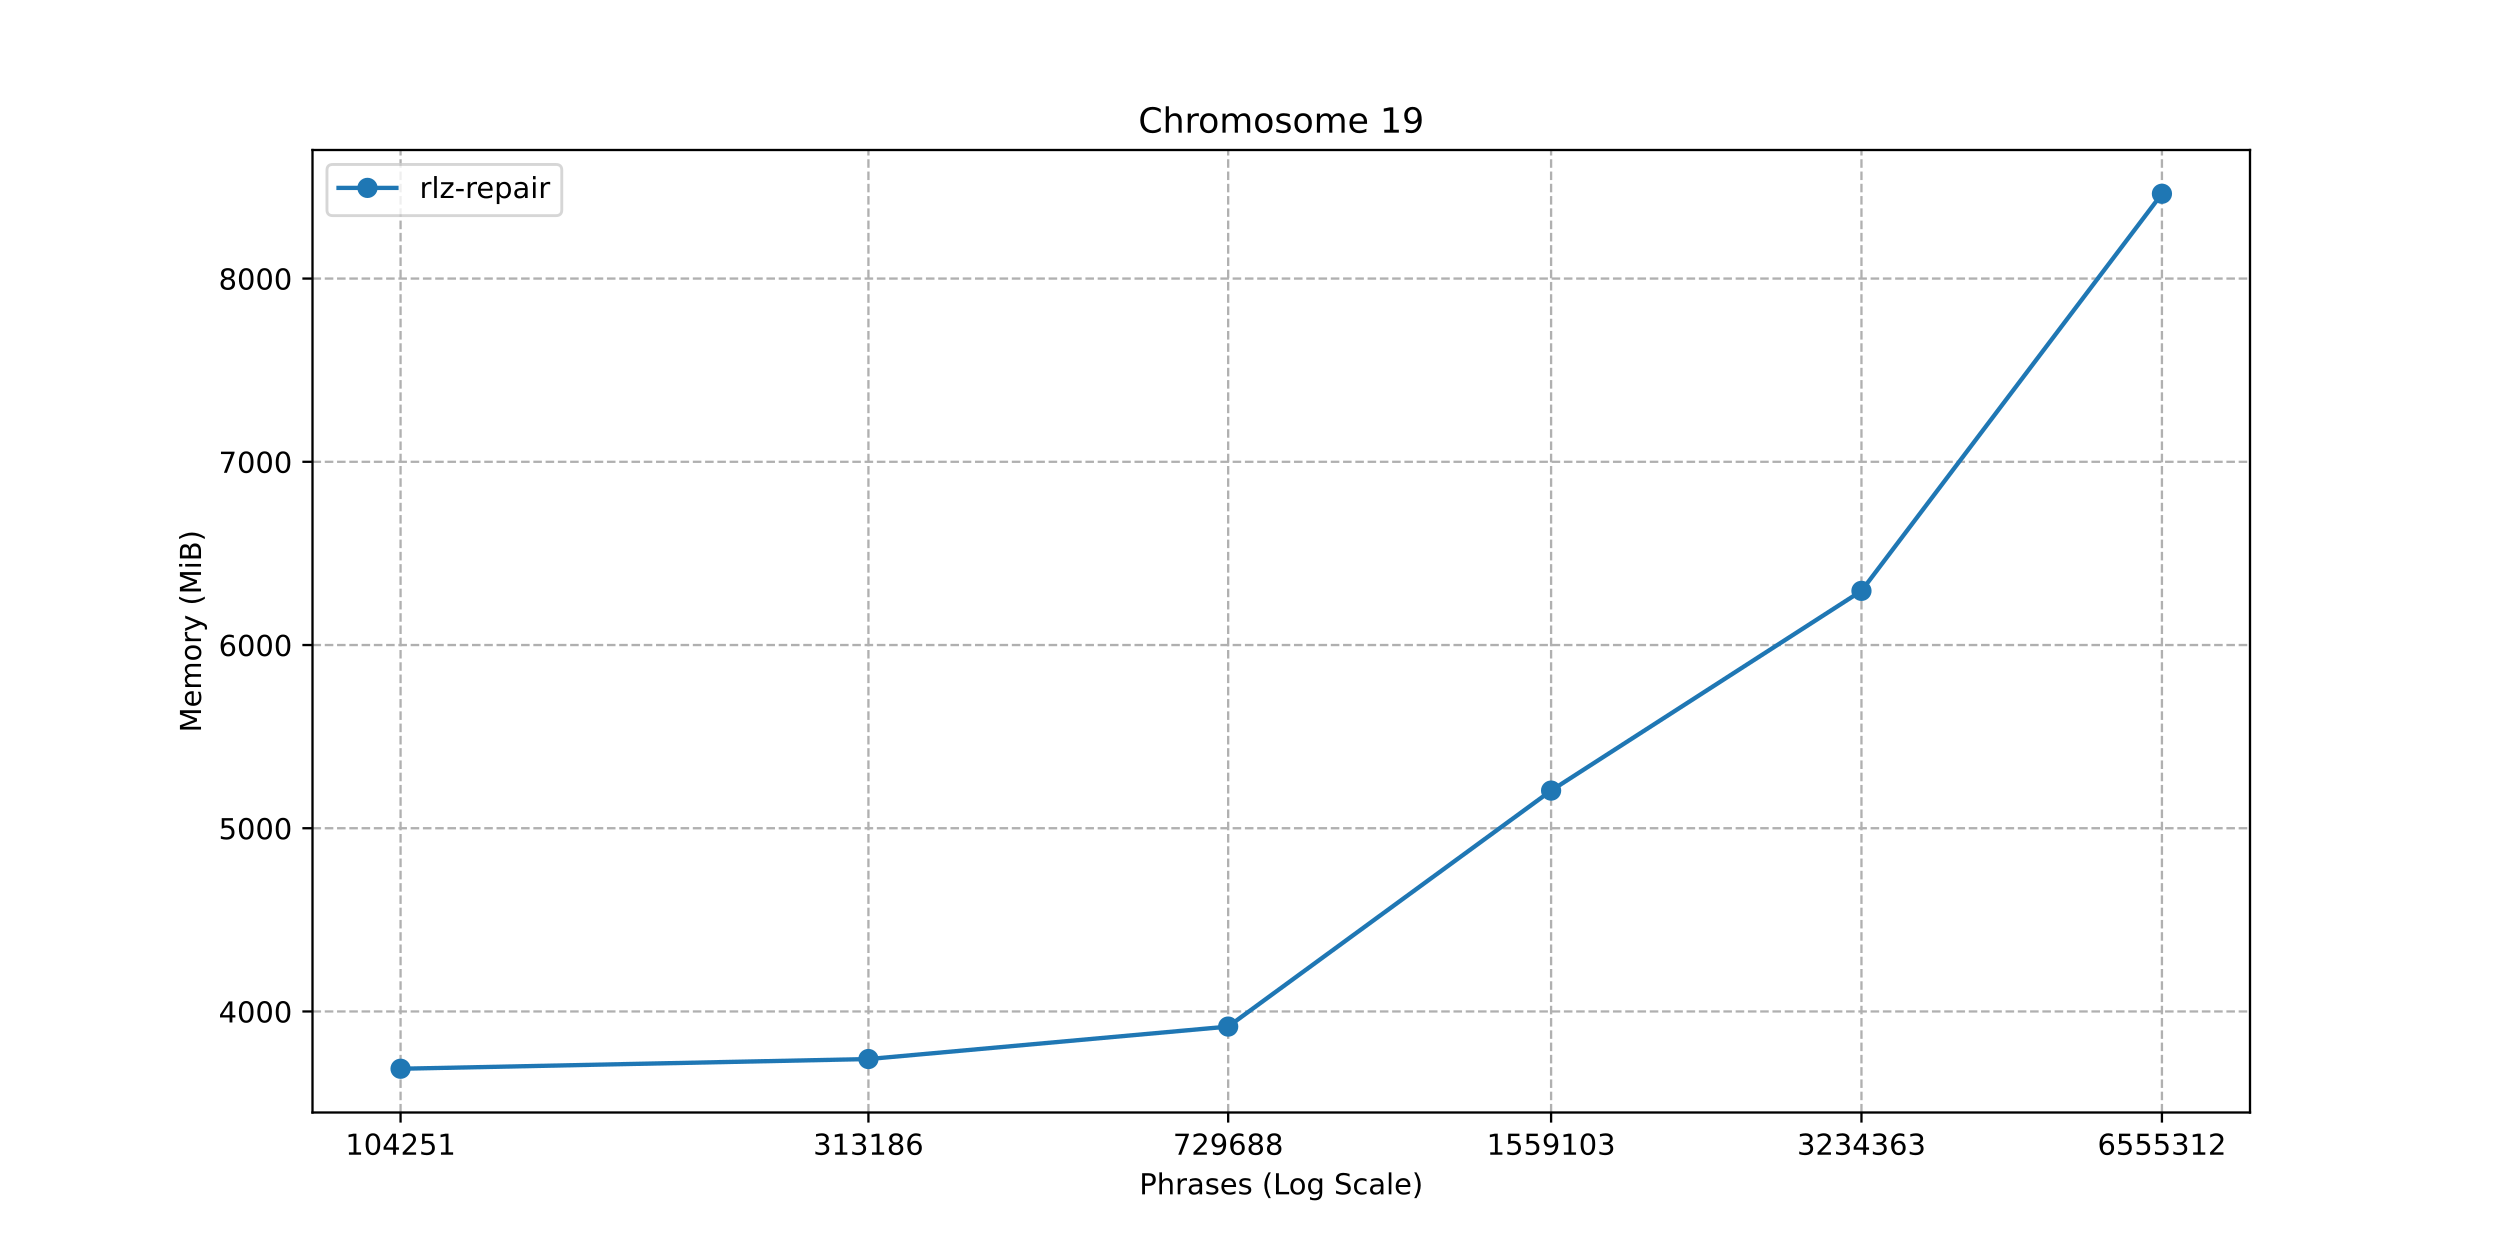
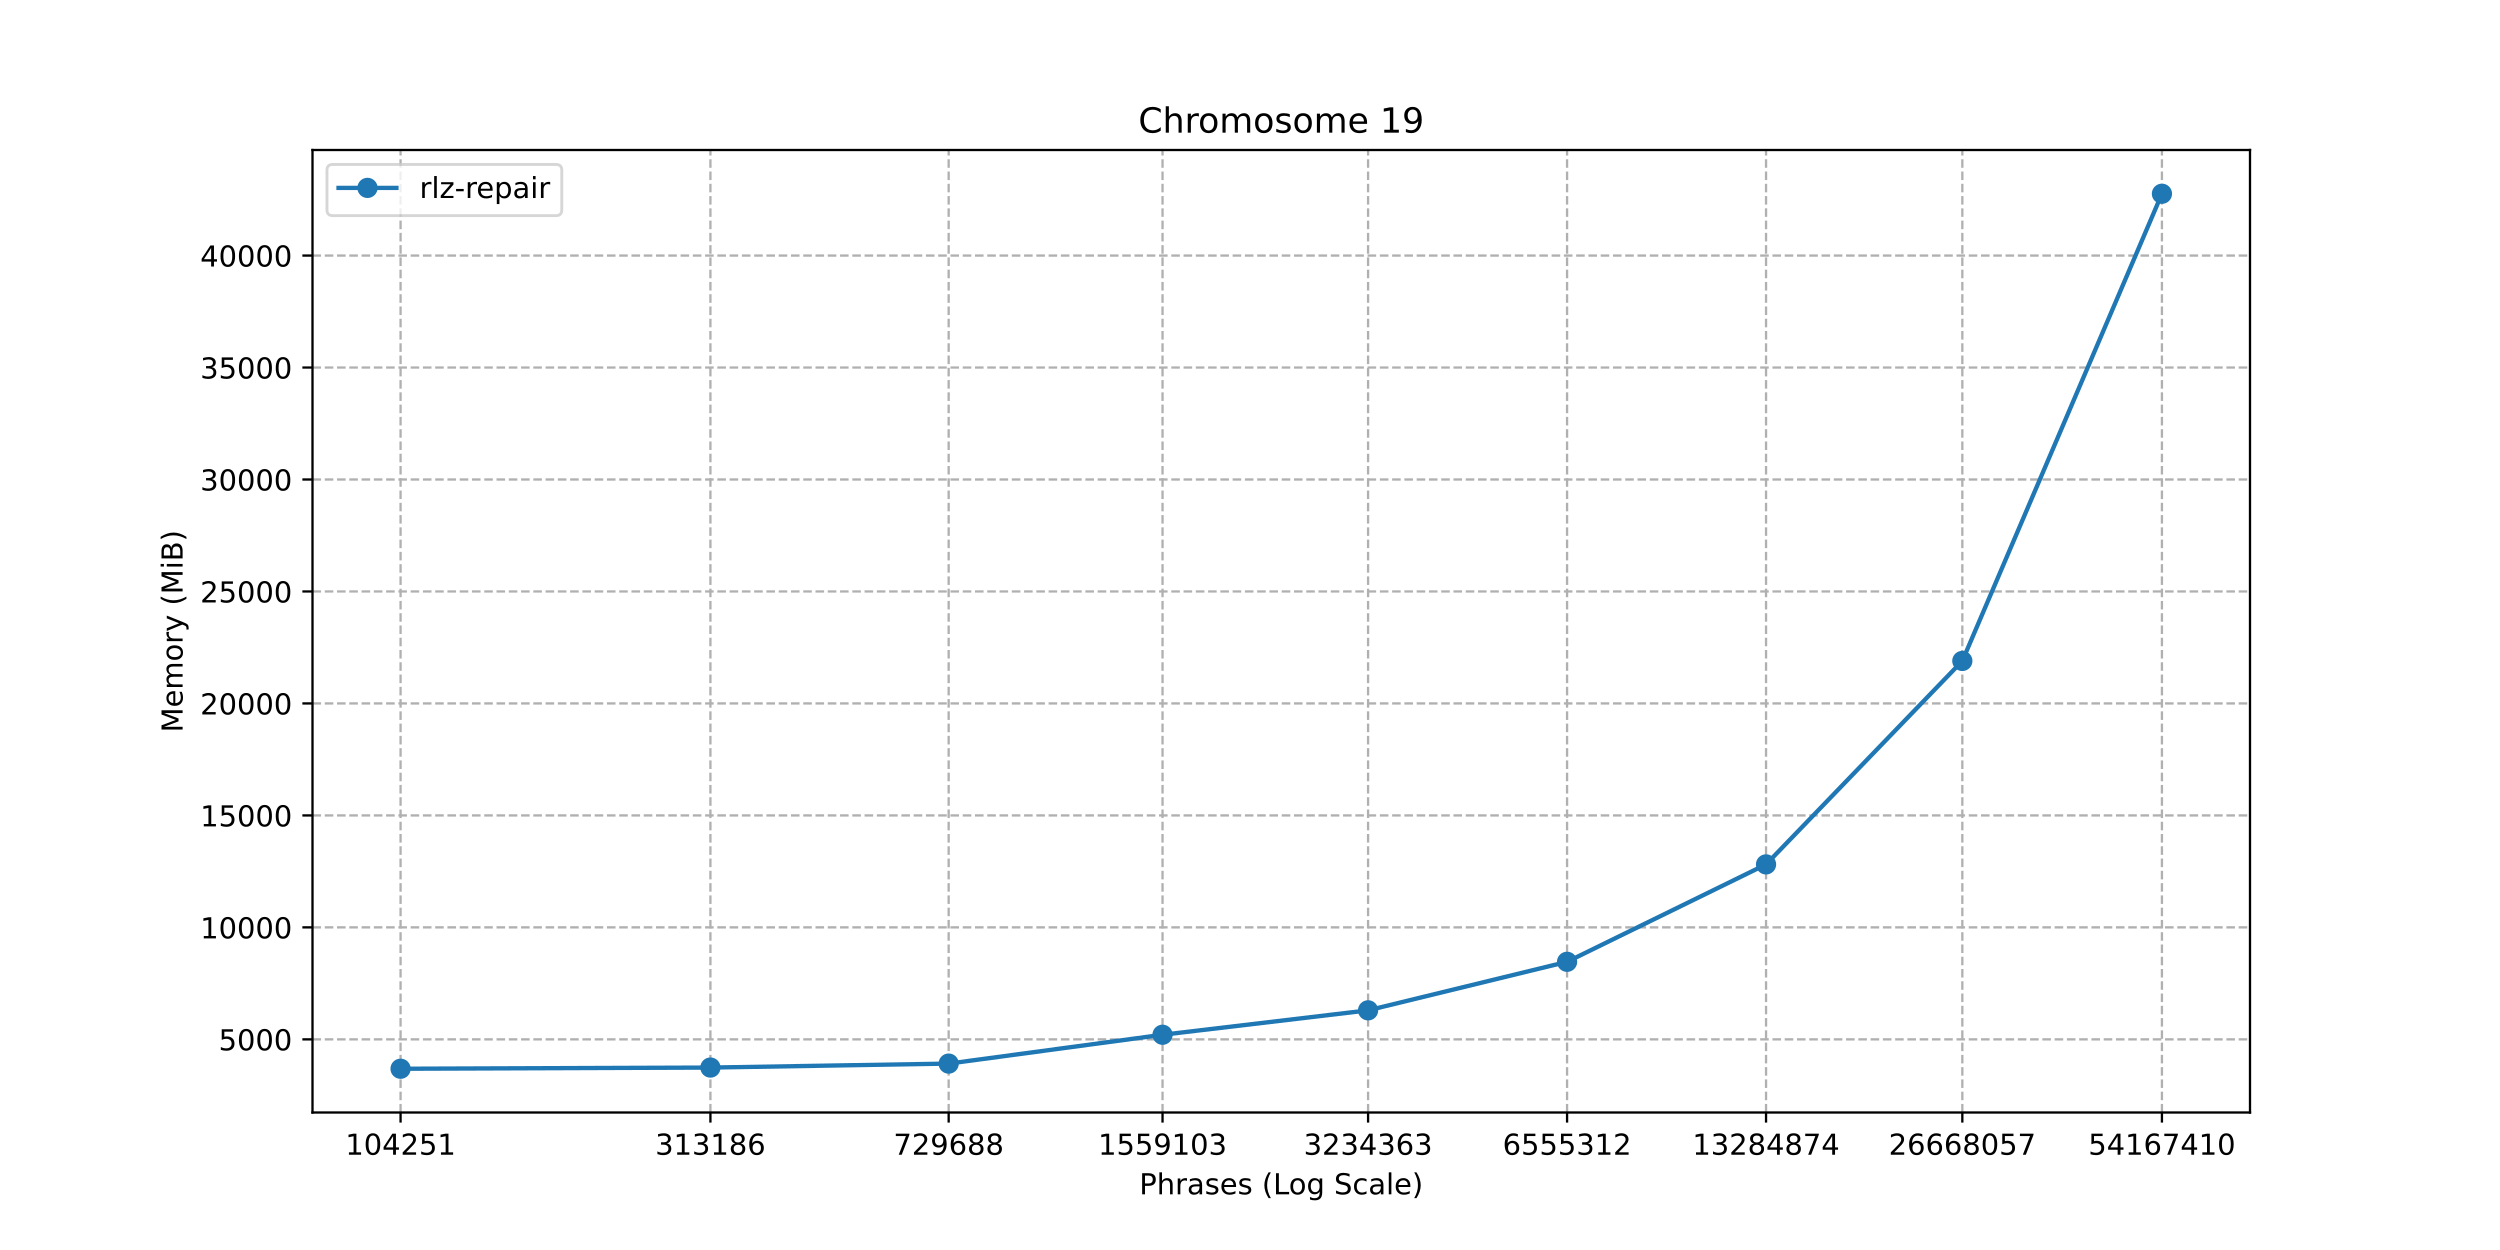
<svg xmlns="http://www.w3.org/2000/svg" xmlns:xlink="http://www.w3.org/1999/xlink" width="864pt" height="432pt" viewBox="0 0 864 432" version="1.1">
  <defs>
    <style type="text/css">*{stroke-linejoin: round; stroke-linecap: butt}</style>
  </defs>
  <g id="figure_1">
    <g id="patch_1">
      <path d="M 0 432  L 864 432  L 864 0  L 0 0  z " style="fill: #ffffff" />
    </g>
    <g id="axes_1">
      <g id="patch_2">
        <path d="M 108 384.48  L 777.6 384.48  L 777.6 51.84  L 108 51.84  z " style="fill: #ffffff" />
      </g>
      <g id="matplotlib.axis_1">
        <g id="xtick_1">
          <g id="line2d_1">
-             <path d="M 138.436 384.48  L 138.436 51.84  " clip-path="url(#pb1d5f14c15)" style="fill: none; stroke-dasharray: 2.96,1.28; stroke-dashoffset: 0; stroke: #b0b0b0; stroke-width: 0.8" />
+             <path d="M 138.436 384.48  L 138.436 51.84  " clip-path="url(#p1becc56dab)" style="fill: none; stroke-dasharray: 2.96,1.28; stroke-dashoffset: 0; stroke: #b0b0b0; stroke-width: 0.8" />
          </g>
          <g id="line2d_2">
            <defs>
-               <path id="m8ff024324c" d="M 0 0  L 0 3.5  " style="stroke: #000000; stroke-width: 0.8" />
+               <path id="m7740e608be" d="M 0 0  L 0 3.5  " style="stroke: #000000; stroke-width: 0.8" />
            </defs>
            <g>
-               <use xlink:href="#m8ff024324c" x="138.436" y="384.48" style="stroke: #000000; stroke-width: 0.8" />
+               <use xlink:href="#m7740e608be" x="138.436" y="384.48" style="stroke: #000000; stroke-width: 0.8" />
            </g>
          </g>
          <g id="text_1">
            <g transform="translate(119.3489 399.0784) scale(0.1 -0.1)">
              <defs>
                <path id="DejaVuSans-31" d="M 794 531  L 1825 531  L 1825 4091  L 703 3866  L 703 4441  L 1819 4666  L 2450 4666  L 2450 531  L 3481 531  L 3481 0  L 794 0  L 794 531  z " transform="scale(0.015625)" />
                <path id="DejaVuSans-30" d="M 2034 4250  Q 1547 4250 1301 3770  Q 1056 3291 1056 2328  Q 1056 1369 1301 889  Q 1547 409 2034 409  Q 2525 409 2770 889  Q 3016 1369 3016 2328  Q 3016 3291 2770 3770  Q 2525 4250 2034 4250  z M 2034 4750  Q 2819 4750 3233 4129  Q 3647 3509 3647 2328  Q 3647 1150 3233 529  Q 2819 -91 2034 -91  Q 1250 -91 836 529  Q 422 1150 422 2328  Q 422 3509 836 4129  Q 1250 4750 2034 4750  z " transform="scale(0.015625)" />
                <path id="DejaVuSans-34" d="M 2419 4116  L 825 1625  L 2419 1625  L 2419 4116  z M 2253 4666  L 3047 4666  L 3047 1625  L 3713 1625  L 3713 1100  L 3047 1100  L 3047 0  L 2419 0  L 2419 1100  L 313 1100  L 313 1709  L 2253 4666  z " transform="scale(0.015625)" />
                <path id="DejaVuSans-32" d="M 1228 531  L 3431 531  L 3431 0  L 469 0  L 469 531  Q 828 903 1448 1529  Q 2069 2156 2228 2338  Q 2531 2678 2651 2914  Q 2772 3150 2772 3378  Q 2772 3750 2511 3984  Q 2250 4219 1831 4219  Q 1534 4219 1204 4116  Q 875 4013 500 3803  L 500 4441  Q 881 4594 1212 4672  Q 1544 4750 1819 4750  Q 2544 4750 2975 4387  Q 3406 4025 3406 3419  Q 3406 3131 3298 2873  Q 3191 2616 2906 2266  Q 2828 2175 2409 1742  Q 1991 1309 1228 531  z " transform="scale(0.015625)" />
                <path id="DejaVuSans-35" d="M 691 4666  L 3169 4666  L 3169 4134  L 1269 4134  L 1269 2991  Q 1406 3038 1543 3061  Q 1681 3084 1819 3084  Q 2600 3084 3056 2656  Q 3513 2228 3513 1497  Q 3513 744 3044 326  Q 2575 -91 1722 -91  Q 1428 -91 1123 -41  Q 819 9 494 109  L 494 744  Q 775 591 1075 516  Q 1375 441 1709 441  Q 2250 441 2565 725  Q 2881 1009 2881 1497  Q 2881 1984 2565 2268  Q 2250 2553 1709 2553  Q 1456 2553 1204 2497  Q 953 2441 691 2322  L 691 4666  z " transform="scale(0.015625)" />
              </defs>
              <use xlink:href="#DejaVuSans-31" />
              <use xlink:href="#DejaVuSans-30" x="63.623" />
              <use xlink:href="#DejaVuSans-34" x="127.246" />
              <use xlink:href="#DejaVuSans-32" x="190.869" />
              <use xlink:href="#DejaVuSans-35" x="254.492" />
              <use xlink:href="#DejaVuSans-31" x="318.115" />
            </g>
          </g>
        </g>
        <g id="xtick_2">
          <g id="line2d_3">
-             <path d="M 300.127 384.48  L 300.127 51.84  " clip-path="url(#pb1d5f14c15)" style="fill: none; stroke-dasharray: 2.96,1.28; stroke-dashoffset: 0; stroke: #b0b0b0; stroke-width: 0.8" />
+             <path d="M 245.52 384.48  L 245.52 51.84  " clip-path="url(#p1becc56dab)" style="fill: none; stroke-dasharray: 2.96,1.28; stroke-dashoffset: 0; stroke: #b0b0b0; stroke-width: 0.8" />
          </g>
          <g id="line2d_4">
            <g>
-               <use xlink:href="#m8ff024324c" x="300.127" y="384.48" style="stroke: #000000; stroke-width: 0.8" />
+               <use xlink:href="#m7740e608be" x="245.52" y="384.48" style="stroke: #000000; stroke-width: 0.8" />
            </g>
          </g>
          <g id="text_2">
-             <g transform="translate(281.0394 399.0784) scale(0.1 -0.1)">
+             <g transform="translate(226.4325 399.0784) scale(0.1 -0.1)">
              <defs>
                <path id="DejaVuSans-33" d="M 2597 2516  Q 3050 2419 3304 2112  Q 3559 1806 3559 1356  Q 3559 666 3084 287  Q 2609 -91 1734 -91  Q 1441 -91 1130 -33  Q 819 25 488 141  L 488 750  Q 750 597 1062 519  Q 1375 441 1716 441  Q 2309 441 2620 675  Q 2931 909 2931 1356  Q 2931 1769 2642 2001  Q 2353 2234 1838 2234  L 1294 2234  L 1294 2753  L 1863 2753  Q 2328 2753 2575 2939  Q 2822 3125 2822 3475  Q 2822 3834 2567 4026  Q 2313 4219 1838 4219  Q 1578 4219 1281 4162  Q 984 4106 628 3988  L 628 4550  Q 988 4650 1302 4700  Q 1616 4750 1894 4750  Q 2613 4750 3031 4423  Q 3450 4097 3450 3541  Q 3450 3153 3228 2886  Q 3006 2619 2597 2516  z " transform="scale(0.015625)" />
                <path id="DejaVuSans-38" d="M 2034 2216  Q 1584 2216 1326 1975  Q 1069 1734 1069 1313  Q 1069 891 1326 650  Q 1584 409 2034 409  Q 2484 409 2743 651  Q 3003 894 3003 1313  Q 3003 1734 2745 1975  Q 2488 2216 2034 2216  z M 1403 2484  Q 997 2584 770 2862  Q 544 3141 544 3541  Q 544 4100 942 4425  Q 1341 4750 2034 4750  Q 2731 4750 3128 4425  Q 3525 4100 3525 3541  Q 3525 3141 3298 2862  Q 3072 2584 2669 2484  Q 3125 2378 3379 2068  Q 3634 1759 3634 1313  Q 3634 634 3220 271  Q 2806 -91 2034 -91  Q 1263 -91 848 271  Q 434 634 434 1313  Q 434 1759 690 2068  Q 947 2378 1403 2484  z M 1172 3481  Q 1172 3119 1398 2916  Q 1625 2713 2034 2713  Q 2441 2713 2670 2916  Q 2900 3119 2900 3481  Q 2900 3844 2670 4047  Q 2441 4250 2034 4250  Q 1625 4250 1398 4047  Q 1172 3844 1172 3481  z " transform="scale(0.015625)" />
                <path id="DejaVuSans-36" d="M 2113 2584  Q 1688 2584 1439 2293  Q 1191 2003 1191 1497  Q 1191 994 1439 701  Q 1688 409 2113 409  Q 2538 409 2786 701  Q 3034 994 3034 1497  Q 3034 2003 2786 2293  Q 2538 2584 2113 2584  z M 3366 4563  L 3366 3988  Q 3128 4100 2886 4159  Q 2644 4219 2406 4219  Q 1781 4219 1451 3797  Q 1122 3375 1075 2522  Q 1259 2794 1537 2939  Q 1816 3084 2150 3084  Q 2853 3084 3261 2657  Q 3669 2231 3669 1497  Q 3669 778 3244 343  Q 2819 -91 2113 -91  Q 1303 -91 875 529  Q 447 1150 447 2328  Q 447 3434 972 4092  Q 1497 4750 2381 4750  Q 2619 4750 2861 4703  Q 3103 4656 3366 4563  z " transform="scale(0.015625)" />
              </defs>
              <use xlink:href="#DejaVuSans-33" />
              <use xlink:href="#DejaVuSans-31" x="63.623" />
              <use xlink:href="#DejaVuSans-33" x="127.246" />
              <use xlink:href="#DejaVuSans-31" x="190.869" />
              <use xlink:href="#DejaVuSans-38" x="254.492" />
              <use xlink:href="#DejaVuSans-36" x="318.115" />
            </g>
          </g>
        </g>
        <g id="xtick_3">
          <g id="line2d_5">
-             <path d="M 424.456 384.48  L 424.456 51.84  " clip-path="url(#pb1d5f14c15)" style="fill: none; stroke-dasharray: 2.96,1.28; stroke-dashoffset: 0; stroke: #b0b0b0; stroke-width: 0.8" />
+             <path d="M 327.86 384.48  L 327.86 51.84  " clip-path="url(#p1becc56dab)" style="fill: none; stroke-dasharray: 2.96,1.28; stroke-dashoffset: 0; stroke: #b0b0b0; stroke-width: 0.8" />
          </g>
          <g id="line2d_6">
            <g>
-               <use xlink:href="#m8ff024324c" x="424.456" y="384.48" style="stroke: #000000; stroke-width: 0.8" />
+               <use xlink:href="#m7740e608be" x="327.86" y="384.48" style="stroke: #000000; stroke-width: 0.8" />
            </g>
          </g>
          <g id="text_3">
-             <g transform="translate(405.368 399.0784) scale(0.1 -0.1)">
+             <g transform="translate(308.7723 399.0784) scale(0.1 -0.1)">
              <defs>
                <path id="DejaVuSans-37" d="M 525 4666  L 3525 4666  L 3525 4397  L 1831 0  L 1172 0  L 2766 4134  L 525 4134  L 525 4666  z " transform="scale(0.015625)" />
                <path id="DejaVuSans-39" d="M 703 97  L 703 672  Q 941 559 1184 500  Q 1428 441 1663 441  Q 2288 441 2617 861  Q 2947 1281 2994 2138  Q 2813 1869 2534 1725  Q 2256 1581 1919 1581  Q 1219 1581 811 2004  Q 403 2428 403 3163  Q 403 3881 828 4315  Q 1253 4750 1959 4750  Q 2769 4750 3195 4129  Q 3622 3509 3622 2328  Q 3622 1225 3098 567  Q 2575 -91 1691 -91  Q 1453 -91 1209 -44  Q 966 3 703 97  z M 1959 2075  Q 2384 2075 2632 2365  Q 2881 2656 2881 3163  Q 2881 3666 2632 3958  Q 2384 4250 1959 4250  Q 1534 4250 1286 3958  Q 1038 3666 1038 3163  Q 1038 2656 1286 2365  Q 1534 2075 1959 2075  z " transform="scale(0.015625)" />
              </defs>
              <use xlink:href="#DejaVuSans-37" />
              <use xlink:href="#DejaVuSans-32" x="63.623" />
              <use xlink:href="#DejaVuSans-39" x="127.246" />
              <use xlink:href="#DejaVuSans-36" x="190.869" />
              <use xlink:href="#DejaVuSans-38" x="254.492" />
              <use xlink:href="#DejaVuSans-38" x="318.115" />
            </g>
          </g>
        </g>
        <g id="xtick_4">
          <g id="line2d_7">
-             <path d="M 536.059 384.48  L 536.059 51.84  " clip-path="url(#pb1d5f14c15)" style="fill: none; stroke-dasharray: 2.96,1.28; stroke-dashoffset: 0; stroke: #b0b0b0; stroke-width: 0.8" />
+             <path d="M 401.772 384.48  L 401.772 51.84  " clip-path="url(#p1becc56dab)" style="fill: none; stroke-dasharray: 2.96,1.28; stroke-dashoffset: 0; stroke: #b0b0b0; stroke-width: 0.8" />
          </g>
          <g id="line2d_8">
            <g>
-               <use xlink:href="#m8ff024324c" x="536.059" y="384.48" style="stroke: #000000; stroke-width: 0.8" />
+               <use xlink:href="#m7740e608be" x="401.772" y="384.48" style="stroke: #000000; stroke-width: 0.8" />
            </g>
          </g>
          <g id="text_4">
-             <g transform="translate(513.7902 399.0784) scale(0.1 -0.1)">
+             <g transform="translate(379.5033 399.0784) scale(0.1 -0.1)">
              <use xlink:href="#DejaVuSans-31" />
              <use xlink:href="#DejaVuSans-35" x="63.623" />
              <use xlink:href="#DejaVuSans-35" x="127.246" />
              <use xlink:href="#DejaVuSans-39" x="190.869" />
              <use xlink:href="#DejaVuSans-31" x="254.492" />
              <use xlink:href="#DejaVuSans-30" x="318.115" />
              <use xlink:href="#DejaVuSans-33" x="381.738" />
            </g>
          </g>
        </g>
        <g id="xtick_5">
          <g id="line2d_9">
-             <path d="M 643.322 384.48  L 643.322 51.84  " clip-path="url(#pb1d5f14c15)" style="fill: none; stroke-dasharray: 2.96,1.28; stroke-dashoffset: 0; stroke: #b0b0b0; stroke-width: 0.8" />
+             <path d="M 472.81 384.48  L 472.81 51.84  " clip-path="url(#p1becc56dab)" style="fill: none; stroke-dasharray: 2.96,1.28; stroke-dashoffset: 0; stroke: #b0b0b0; stroke-width: 0.8" />
          </g>
          <g id="line2d_10">
            <g>
-               <use xlink:href="#m8ff024324c" x="643.322" y="384.48" style="stroke: #000000; stroke-width: 0.8" />
+               <use xlink:href="#m7740e608be" x="472.81" y="384.48" style="stroke: #000000; stroke-width: 0.8" />
            </g>
          </g>
          <g id="text_5">
-             <g transform="translate(621.0534 399.0784) scale(0.1 -0.1)">
+             <g transform="translate(450.541 399.0784) scale(0.1 -0.1)">
              <use xlink:href="#DejaVuSans-33" />
              <use xlink:href="#DejaVuSans-32" x="63.623" />
              <use xlink:href="#DejaVuSans-33" x="127.246" />
              <use xlink:href="#DejaVuSans-34" x="190.869" />
              <use xlink:href="#DejaVuSans-33" x="254.492" />
              <use xlink:href="#DejaVuSans-36" x="318.115" />
              <use xlink:href="#DejaVuSans-33" x="381.738" />
            </g>
          </g>
        </g>
        <g id="xtick_6">
          <g id="line2d_11">
-             <path d="M 747.164 384.48  L 747.164 51.84  " clip-path="url(#pb1d5f14c15)" style="fill: none; stroke-dasharray: 2.96,1.28; stroke-dashoffset: 0; stroke: #b0b0b0; stroke-width: 0.8" />
+             <path d="M 541.581 384.48  L 541.581 51.84  " clip-path="url(#p1becc56dab)" style="fill: none; stroke-dasharray: 2.96,1.28; stroke-dashoffset: 0; stroke: #b0b0b0; stroke-width: 0.8" />
          </g>
          <g id="line2d_12">
            <g>
-               <use xlink:href="#m8ff024324c" x="747.164" y="384.48" style="stroke: #000000; stroke-width: 0.8" />
+               <use xlink:href="#m7740e608be" x="541.581" y="384.48" style="stroke: #000000; stroke-width: 0.8" />
            </g>
          </g>
          <g id="text_6">
-             <g transform="translate(724.8949 399.0784) scale(0.1 -0.1)">
+             <g transform="translate(519.3127 399.0784) scale(0.1 -0.1)">
              <use xlink:href="#DejaVuSans-36" />
              <use xlink:href="#DejaVuSans-35" x="63.623" />
              <use xlink:href="#DejaVuSans-35" x="127.246" />
              <use xlink:href="#DejaVuSans-35" x="190.869" />
              <use xlink:href="#DejaVuSans-33" x="254.492" />
              <use xlink:href="#DejaVuSans-31" x="318.115" />
              <use xlink:href="#DejaVuSans-32" x="381.738" />
            </g>
          </g>
        </g>
-         <g id="text_7">
+         <g id="xtick_7">
+           <g id="line2d_13">
+             <path d="M 610.344 384.48  L 610.344 51.84  " clip-path="url(#p1becc56dab)" style="fill: none; stroke-dasharray: 2.96,1.28; stroke-dashoffset: 0; stroke: #b0b0b0; stroke-width: 0.8" />
+           </g>
+           <g id="line2d_14">
+             <g>
+               <use xlink:href="#m7740e608be" x="610.344" y="384.48" style="stroke: #000000; stroke-width: 0.8" />
+             </g>
+           </g>
+           <g id="text_7">
+             <g transform="translate(584.894 399.0784) scale(0.1 -0.1)">
+               <use xlink:href="#DejaVuSans-31" />
+               <use xlink:href="#DejaVuSans-33" x="63.623" />
+               <use xlink:href="#DejaVuSans-32" x="127.246" />
+               <use xlink:href="#DejaVuSans-38" x="190.869" />
+               <use xlink:href="#DejaVuSans-34" x="254.492" />
+               <use xlink:href="#DejaVuSans-38" x="318.115" />
+               <use xlink:href="#DejaVuSans-37" x="381.738" />
+               <use xlink:href="#DejaVuSans-34" x="445.361" />
+             </g>
+           </g>
+         </g>
+         <g id="xtick_8">
+           <g id="line2d_15">
+             <path d="M 678.181 384.48  L 678.181 51.84  " clip-path="url(#p1becc56dab)" style="fill: none; stroke-dasharray: 2.96,1.28; stroke-dashoffset: 0; stroke: #b0b0b0; stroke-width: 0.8" />
+           </g>
+           <g id="line2d_16">
+             <g>
+               <use xlink:href="#m7740e608be" x="678.181" y="384.48" style="stroke: #000000; stroke-width: 0.8" />
+             </g>
+           </g>
+           <g id="text_8">
+             <g transform="translate(652.7308 399.0784) scale(0.1 -0.1)">
+               <use xlink:href="#DejaVuSans-32" />
+               <use xlink:href="#DejaVuSans-36" x="63.623" />
+               <use xlink:href="#DejaVuSans-36" x="127.246" />
+               <use xlink:href="#DejaVuSans-36" x="190.869" />
+               <use xlink:href="#DejaVuSans-38" x="254.492" />
+               <use xlink:href="#DejaVuSans-30" x="318.115" />
+               <use xlink:href="#DejaVuSans-35" x="381.738" />
+               <use xlink:href="#DejaVuSans-37" x="445.361" />
+             </g>
+           </g>
+         </g>
+         <g id="xtick_9">
+           <g id="line2d_17">
+             <path d="M 747.164 384.48  L 747.164 51.84  " clip-path="url(#p1becc56dab)" style="fill: none; stroke-dasharray: 2.96,1.28; stroke-dashoffset: 0; stroke: #b0b0b0; stroke-width: 0.8" />
+           </g>
+           <g id="line2d_18">
+             <g>
+               <use xlink:href="#m7740e608be" x="747.164" y="384.48" style="stroke: #000000; stroke-width: 0.8" />
+             </g>
+           </g>
+           <g id="text_9">
+             <g transform="translate(721.7136 399.0784) scale(0.1 -0.1)">
+               <use xlink:href="#DejaVuSans-35" />
+               <use xlink:href="#DejaVuSans-34" x="63.623" />
+               <use xlink:href="#DejaVuSans-31" x="127.246" />
+               <use xlink:href="#DejaVuSans-36" x="190.869" />
+               <use xlink:href="#DejaVuSans-37" x="254.492" />
+               <use xlink:href="#DejaVuSans-34" x="318.115" />
+               <use xlink:href="#DejaVuSans-31" x="381.738" />
+               <use xlink:href="#DejaVuSans-30" x="445.361" />
+             </g>
+           </g>
+         </g>
+         <g id="text_10">
          <g transform="translate(393.7461 412.7566) scale(0.1 -0.1)">
            <defs>
              <path id="DejaVuSans-50" d="M 1259 4147  L 1259 2394  L 2053 2394  Q 2494 2394 2734 2622  Q 2975 2850 2975 3272  Q 2975 3691 2734 3919  Q 2494 4147 2053 4147  L 1259 4147  z M 628 4666  L 2053 4666  Q 2838 4666 3239 4311  Q 3641 3956 3641 3272  Q 3641 2581 3239 2228  Q 2838 1875 2053 1875  L 1259 1875  L 1259 0  L 628 0  L 628 4666  z " transform="scale(0.015625)" />
              <path id="DejaVuSans-68" d="M 3513 2113  L 3513 0  L 2938 0  L 2938 2094  Q 2938 2591 2744 2837  Q 2550 3084 2163 3084  Q 1697 3084 1428 2787  Q 1159 2491 1159 1978  L 1159 0  L 581 0  L 581 4863  L 1159 4863  L 1159 2956  Q 1366 3272 1645 3428  Q 1925 3584 2291 3584  Q 2894 3584 3203 3211  Q 3513 2838 3513 2113  z " transform="scale(0.015625)" />
              <path id="DejaVuSans-72" d="M 2631 2963  Q 2534 3019 2420 3045  Q 2306 3072 2169 3072  Q 1681 3072 1420 2755  Q 1159 2438 1159 1844  L 1159 0  L 581 0  L 581 3500  L 1159 3500  L 1159 2956  Q 1341 3275 1631 3429  Q 1922 3584 2338 3584  Q 2397 3584 2469 3576  Q 2541 3569 2628 3553  L 2631 2963  z " transform="scale(0.015625)" />
              <path id="DejaVuSans-61" d="M 2194 1759  Q 1497 1759 1228 1600  Q 959 1441 959 1056  Q 959 750 1161 570  Q 1363 391 1709 391  Q 2188 391 2477 730  Q 2766 1069 2766 1631  L 2766 1759  L 2194 1759  z M 3341 1997  L 3341 0  L 2766 0  L 2766 531  Q 2569 213 2275 61  Q 1981 -91 1556 -91  Q 1019 -91 701 211  Q 384 513 384 1019  Q 384 1609 779 1909  Q 1175 2209 1959 2209  L 2766 2209  L 2766 2266  Q 2766 2663 2505 2880  Q 2244 3097 1772 3097  Q 1472 3097 1187 3025  Q 903 2953 641 2809  L 641 3341  Q 956 3463 1253 3523  Q 1550 3584 1831 3584  Q 2591 3584 2966 3190  Q 3341 2797 3341 1997  z " transform="scale(0.015625)" />
              <path id="DejaVuSans-73" d="M 2834 3397  L 2834 2853  Q 2591 2978 2328 3040  Q 2066 3103 1784 3103  Q 1356 3103 1142 2972  Q 928 2841 928 2578  Q 928 2378 1081 2264  Q 1234 2150 1697 2047  L 1894 2003  Q 2506 1872 2764 1633  Q 3022 1394 3022 966  Q 3022 478 2636 193  Q 2250 -91 1575 -91  Q 1294 -91 989 -36  Q 684 19 347 128  L 347 722  Q 666 556 975 473  Q 1284 391 1588 391  Q 1994 391 2212 530  Q 2431 669 2431 922  Q 2431 1156 2273 1281  Q 2116 1406 1581 1522  L 1381 1569  Q 847 1681 609 1914  Q 372 2147 372 2553  Q 372 3047 722 3315  Q 1072 3584 1716 3584  Q 2034 3584 2315 3537  Q 2597 3491 2834 3397  z " transform="scale(0.015625)" />
              <path id="DejaVuSans-65" d="M 3597 1894  L 3597 1613  L 953 1613  Q 991 1019 1311 708  Q 1631 397 2203 397  Q 2534 397 2845 478  Q 3156 559 3463 722  L 3463 178  Q 3153 47 2828 -22  Q 2503 -91 2169 -91  Q 1331 -91 842 396  Q 353 884 353 1716  Q 353 2575 817 3079  Q 1281 3584 2069 3584  Q 2775 3584 3186 3129  Q 3597 2675 3597 1894  z M 3022 2063  Q 3016 2534 2758 2815  Q 2500 3097 2075 3097  Q 1594 3097 1305 2825  Q 1016 2553 972 2059  L 3022 2063  z " transform="scale(0.015625)" />
              <path id="DejaVuSans-20" transform="scale(0.015625)" />
              <path id="DejaVuSans-28" d="M 1984 4856  Q 1566 4138 1362 3434  Q 1159 2731 1159 2009  Q 1159 1288 1364 580  Q 1569 -128 1984 -844  L 1484 -844  Q 1016 -109 783 600  Q 550 1309 550 2009  Q 550 2706 781 3412  Q 1013 4119 1484 4856  L 1984 4856  z " transform="scale(0.015625)" />
              <path id="DejaVuSans-4c" d="M 628 4666  L 1259 4666  L 1259 531  L 3531 531  L 3531 0  L 628 0  L 628 4666  z " transform="scale(0.015625)" />
              <path id="DejaVuSans-6f" d="M 1959 3097  Q 1497 3097 1228 2736  Q 959 2375 959 1747  Q 959 1119 1226 758  Q 1494 397 1959 397  Q 2419 397 2687 759  Q 2956 1122 2956 1747  Q 2956 2369 2687 2733  Q 2419 3097 1959 3097  z M 1959 3584  Q 2709 3584 3137 3096  Q 3566 2609 3566 1747  Q 3566 888 3137 398  Q 2709 -91 1959 -91  Q 1206 -91 779 398  Q 353 888 353 1747  Q 353 2609 779 3096  Q 1206 3584 1959 3584  z " transform="scale(0.015625)" />
              <path id="DejaVuSans-67" d="M 2906 1791  Q 2906 2416 2648 2759  Q 2391 3103 1925 3103  Q 1463 3103 1205 2759  Q 947 2416 947 1791  Q 947 1169 1205 825  Q 1463 481 1925 481  Q 2391 481 2648 825  Q 2906 1169 2906 1791  z M 3481 434  Q 3481 -459 3084 -895  Q 2688 -1331 1869 -1331  Q 1566 -1331 1297 -1286  Q 1028 -1241 775 -1147  L 775 -588  Q 1028 -725 1275 -790  Q 1522 -856 1778 -856  Q 2344 -856 2625 -561  Q 2906 -266 2906 331  L 2906 616  Q 2728 306 2450 153  Q 2172 0 1784 0  Q 1141 0 747 490  Q 353 981 353 1791  Q 353 2603 747 3093  Q 1141 3584 1784 3584  Q 2172 3584 2450 3431  Q 2728 3278 2906 2969  L 2906 3500  L 3481 3500  L 3481 434  z " transform="scale(0.015625)" />
              <path id="DejaVuSans-53" d="M 3425 4513  L 3425 3897  Q 3066 4069 2747 4153  Q 2428 4238 2131 4238  Q 1616 4238 1336 4038  Q 1056 3838 1056 3469  Q 1056 3159 1242 3001  Q 1428 2844 1947 2747  L 2328 2669  Q 3034 2534 3370 2195  Q 3706 1856 3706 1288  Q 3706 609 3251 259  Q 2797 -91 1919 -91  Q 1588 -91 1214 -16  Q 841 59 441 206  L 441 856  Q 825 641 1194 531  Q 1563 422 1919 422  Q 2459 422 2753 634  Q 3047 847 3047 1241  Q 3047 1584 2836 1778  Q 2625 1972 2144 2069  L 1759 2144  Q 1053 2284 737 2584  Q 422 2884 422 3419  Q 422 4038 858 4394  Q 1294 4750 2059 4750  Q 2388 4750 2728 4690  Q 3069 4631 3425 4513  z " transform="scale(0.015625)" />
              <path id="DejaVuSans-63" d="M 3122 3366  L 3122 2828  Q 2878 2963 2633 3030  Q 2388 3097 2138 3097  Q 1578 3097 1268 2742  Q 959 2388 959 1747  Q 959 1106 1268 751  Q 1578 397 2138 397  Q 2388 397 2633 464  Q 2878 531 3122 666  L 3122 134  Q 2881 22 2623 -34  Q 2366 -91 2075 -91  Q 1284 -91 818 406  Q 353 903 353 1747  Q 353 2603 823 3093  Q 1294 3584 2113 3584  Q 2378 3584 2631 3529  Q 2884 3475 3122 3366  z " transform="scale(0.015625)" />
              <path id="DejaVuSans-6c" d="M 603 4863  L 1178 4863  L 1178 0  L 603 0  L 603 4863  z " transform="scale(0.015625)" />
              <path id="DejaVuSans-29" d="M 513 4856  L 1013 4856  Q 1481 4119 1714 3412  Q 1947 2706 1947 2009  Q 1947 1309 1714 600  Q 1481 -109 1013 -844  L 513 -844  Q 928 -128 1133 580  Q 1338 1288 1338 2009  Q 1338 2731 1133 3434  Q 928 4138 513 4856  z " transform="scale(0.015625)" />
            </defs>
            <use xlink:href="#DejaVuSans-50" />
            <use xlink:href="#DejaVuSans-68" x="60.303" />
            <use xlink:href="#DejaVuSans-72" x="123.682" />
            <use xlink:href="#DejaVuSans-61" x="164.795" />
            <use xlink:href="#DejaVuSans-73" x="226.074" />
            <use xlink:href="#DejaVuSans-65" x="278.174" />
            <use xlink:href="#DejaVuSans-73" x="339.697" />
            <use xlink:href="#DejaVuSans-20" x="391.797" />
            <use xlink:href="#DejaVuSans-28" x="423.584" />
            <use xlink:href="#DejaVuSans-4c" x="462.598" />
            <use xlink:href="#DejaVuSans-6f" x="516.561" />
            <use xlink:href="#DejaVuSans-67" x="577.742" />
            <use xlink:href="#DejaVuSans-20" x="641.219" />
            <use xlink:href="#DejaVuSans-53" x="673.006" />
            <use xlink:href="#DejaVuSans-63" x="736.482" />
            <use xlink:href="#DejaVuSans-61" x="791.463" />
            <use xlink:href="#DejaVuSans-6c" x="852.742" />
            <use xlink:href="#DejaVuSans-65" x="880.525" />
            <use xlink:href="#DejaVuSans-29" x="942.049" />
          </g>
        </g>
      </g>
      <g id="matplotlib.axis_2">
        <g id="ytick_1">
-           <g id="line2d_13">
-             <path d="M 108 349.564  L 777.6 349.564  " clip-path="url(#pb1d5f14c15)" style="fill: none; stroke-dasharray: 2.96,1.28; stroke-dashoffset: 0; stroke: #b0b0b0; stroke-width: 0.8" />
-           </g>
-           <g id="line2d_14">
+           <g id="line2d_19">
+             <path d="M 108 359.201  L 777.6 359.201  " clip-path="url(#p1becc56dab)" style="fill: none; stroke-dasharray: 2.96,1.28; stroke-dashoffset: 0; stroke: #b0b0b0; stroke-width: 0.8" />
+           </g>
+           <g id="line2d_20">
            <defs>
-               <path id="m162300432a" d="M 0 0  L -3.5 0  " style="stroke: #000000; stroke-width: 0.8" />
+               <path id="m154c1fb84d" d="M 0 0  L -3.5 0  " style="stroke: #000000; stroke-width: 0.8" />
            </defs>
            <g>
-               <use xlink:href="#m162300432a" x="108" y="349.564" style="stroke: #000000; stroke-width: 0.8" />
-             </g>
-           </g>
-           <g id="text_8">
-             <g transform="translate(75.55 353.3628) scale(0.1 -0.1)">
+               <use xlink:href="#m154c1fb84d" x="108" y="359.201" style="stroke: #000000; stroke-width: 0.8" />
+             </g>
+           </g>
+           <g id="text_11">
+             <g transform="translate(75.55 363.0003) scale(0.1 -0.1)">
+               <use xlink:href="#DejaVuSans-35" />
+               <use xlink:href="#DejaVuSans-30" x="63.623" />
+               <use xlink:href="#DejaVuSans-30" x="127.246" />
+               <use xlink:href="#DejaVuSans-30" x="190.869" />
+             </g>
+           </g>
+         </g>
+         <g id="ytick_2">
+           <g id="line2d_21">
+             <path d="M 108 320.504  L 777.6 320.504  " clip-path="url(#p1becc56dab)" style="fill: none; stroke-dasharray: 2.96,1.28; stroke-dashoffset: 0; stroke: #b0b0b0; stroke-width: 0.8" />
+           </g>
+           <g id="line2d_22">
+             <g>
+               <use xlink:href="#m154c1fb84d" x="108" y="320.504" style="stroke: #000000; stroke-width: 0.8" />
+             </g>
+           </g>
+           <g id="text_12">
+             <g transform="translate(69.1875 324.3034) scale(0.1 -0.1)">
+               <use xlink:href="#DejaVuSans-31" />
+               <use xlink:href="#DejaVuSans-30" x="63.623" />
+               <use xlink:href="#DejaVuSans-30" x="127.246" />
+               <use xlink:href="#DejaVuSans-30" x="190.869" />
+               <use xlink:href="#DejaVuSans-30" x="254.492" />
+             </g>
+           </g>
+         </g>
+         <g id="ytick_3">
+           <g id="line2d_23">
+             <path d="M 108 281.807  L 777.6 281.807  " clip-path="url(#p1becc56dab)" style="fill: none; stroke-dasharray: 2.96,1.28; stroke-dashoffset: 0; stroke: #b0b0b0; stroke-width: 0.8" />
+           </g>
+           <g id="line2d_24">
+             <g>
+               <use xlink:href="#m154c1fb84d" x="108" y="281.807" style="stroke: #000000; stroke-width: 0.8" />
+             </g>
+           </g>
+           <g id="text_13">
+             <g transform="translate(69.1875 285.6065) scale(0.1 -0.1)">
+               <use xlink:href="#DejaVuSans-31" />
+               <use xlink:href="#DejaVuSans-35" x="63.623" />
+               <use xlink:href="#DejaVuSans-30" x="127.246" />
+               <use xlink:href="#DejaVuSans-30" x="190.869" />
+               <use xlink:href="#DejaVuSans-30" x="254.492" />
+             </g>
+           </g>
+         </g>
+         <g id="ytick_4">
+           <g id="line2d_25">
+             <path d="M 108 243.11  L 777.6 243.11  " clip-path="url(#p1becc56dab)" style="fill: none; stroke-dasharray: 2.96,1.28; stroke-dashoffset: 0; stroke: #b0b0b0; stroke-width: 0.8" />
+           </g>
+           <g id="line2d_26">
+             <g>
+               <use xlink:href="#m154c1fb84d" x="108" y="243.11" style="stroke: #000000; stroke-width: 0.8" />
+             </g>
+           </g>
+           <g id="text_14">
+             <g transform="translate(69.1875 246.9096) scale(0.1 -0.1)">
+               <use xlink:href="#DejaVuSans-32" />
+               <use xlink:href="#DejaVuSans-30" x="63.623" />
+               <use xlink:href="#DejaVuSans-30" x="127.246" />
+               <use xlink:href="#DejaVuSans-30" x="190.869" />
+               <use xlink:href="#DejaVuSans-30" x="254.492" />
+             </g>
+           </g>
+         </g>
+         <g id="ytick_5">
+           <g id="line2d_27">
+             <path d="M 108 204.413  L 777.6 204.413  " clip-path="url(#p1becc56dab)" style="fill: none; stroke-dasharray: 2.96,1.28; stroke-dashoffset: 0; stroke: #b0b0b0; stroke-width: 0.8" />
+           </g>
+           <g id="line2d_28">
+             <g>
+               <use xlink:href="#m154c1fb84d" x="108" y="204.413" style="stroke: #000000; stroke-width: 0.8" />
+             </g>
+           </g>
+           <g id="text_15">
+             <g transform="translate(69.1875 208.2126) scale(0.1 -0.1)">
+               <use xlink:href="#DejaVuSans-32" />
+               <use xlink:href="#DejaVuSans-35" x="63.623" />
+               <use xlink:href="#DejaVuSans-30" x="127.246" />
+               <use xlink:href="#DejaVuSans-30" x="190.869" />
+               <use xlink:href="#DejaVuSans-30" x="254.492" />
+             </g>
+           </g>
+         </g>
+         <g id="ytick_6">
+           <g id="line2d_29">
+             <path d="M 108 165.717  L 777.6 165.717  " clip-path="url(#p1becc56dab)" style="fill: none; stroke-dasharray: 2.96,1.28; stroke-dashoffset: 0; stroke: #b0b0b0; stroke-width: 0.8" />
+           </g>
+           <g id="line2d_30">
+             <g>
+               <use xlink:href="#m154c1fb84d" x="108" y="165.717" style="stroke: #000000; stroke-width: 0.8" />
+             </g>
+           </g>
+           <g id="text_16">
+             <g transform="translate(69.1875 169.5157) scale(0.1 -0.1)">
+               <use xlink:href="#DejaVuSans-33" />
+               <use xlink:href="#DejaVuSans-30" x="63.623" />
+               <use xlink:href="#DejaVuSans-30" x="127.246" />
+               <use xlink:href="#DejaVuSans-30" x="190.869" />
+               <use xlink:href="#DejaVuSans-30" x="254.492" />
+             </g>
+           </g>
+         </g>
+         <g id="ytick_7">
+           <g id="line2d_31">
+             <path d="M 108 127.02  L 777.6 127.02  " clip-path="url(#p1becc56dab)" style="fill: none; stroke-dasharray: 2.96,1.28; stroke-dashoffset: 0; stroke: #b0b0b0; stroke-width: 0.8" />
+           </g>
+           <g id="line2d_32">
+             <g>
+               <use xlink:href="#m154c1fb84d" x="108" y="127.02" style="stroke: #000000; stroke-width: 0.8" />
+             </g>
+           </g>
+           <g id="text_17">
+             <g transform="translate(69.1875 130.8188) scale(0.1 -0.1)">
+               <use xlink:href="#DejaVuSans-33" />
+               <use xlink:href="#DejaVuSans-35" x="63.623" />
+               <use xlink:href="#DejaVuSans-30" x="127.246" />
+               <use xlink:href="#DejaVuSans-30" x="190.869" />
+               <use xlink:href="#DejaVuSans-30" x="254.492" />
+             </g>
+           </g>
+         </g>
+         <g id="ytick_8">
+           <g id="line2d_33">
+             <path d="M 108 88.323  L 777.6 88.323  " clip-path="url(#p1becc56dab)" style="fill: none; stroke-dasharray: 2.96,1.28; stroke-dashoffset: 0; stroke: #b0b0b0; stroke-width: 0.8" />
+           </g>
+           <g id="line2d_34">
+             <g>
+               <use xlink:href="#m154c1fb84d" x="108" y="88.323" style="stroke: #000000; stroke-width: 0.8" />
+             </g>
+           </g>
+           <g id="text_18">
+             <g transform="translate(69.1875 92.12192) scale(0.1 -0.1)">
              <use xlink:href="#DejaVuSans-34" />
              <use xlink:href="#DejaVuSans-30" x="63.623" />
              <use xlink:href="#DejaVuSans-30" x="127.246" />
              <use xlink:href="#DejaVuSans-30" x="190.869" />
-             </g>
-           </g>
-         </g>
-         <g id="ytick_2">
-           <g id="line2d_15">
-             <path d="M 108 286.241  L 777.6 286.241  " clip-path="url(#pb1d5f14c15)" style="fill: none; stroke-dasharray: 2.96,1.28; stroke-dashoffset: 0; stroke: #b0b0b0; stroke-width: 0.8" />
-           </g>
-           <g id="line2d_16">
-             <g>
-               <use xlink:href="#m162300432a" x="108" y="286.241" style="stroke: #000000; stroke-width: 0.8" />
-             </g>
-           </g>
-           <g id="text_9">
-             <g transform="translate(75.55 290.0405) scale(0.1 -0.1)">
-               <use xlink:href="#DejaVuSans-35" />
-               <use xlink:href="#DejaVuSans-30" x="63.623" />
-               <use xlink:href="#DejaVuSans-30" x="127.246" />
-               <use xlink:href="#DejaVuSans-30" x="190.869" />
-             </g>
-           </g>
-         </g>
-         <g id="ytick_3">
-           <g id="line2d_17">
-             <path d="M 108 222.919  L 777.6 222.919  " clip-path="url(#pb1d5f14c15)" style="fill: none; stroke-dasharray: 2.96,1.28; stroke-dashoffset: 0; stroke: #b0b0b0; stroke-width: 0.8" />
-           </g>
-           <g id="line2d_18">
-             <g>
-               <use xlink:href="#m162300432a" x="108" y="222.919" style="stroke: #000000; stroke-width: 0.8" />
-             </g>
-           </g>
-           <g id="text_10">
-             <g transform="translate(75.55 226.7182) scale(0.1 -0.1)">
-               <use xlink:href="#DejaVuSans-36" />
-               <use xlink:href="#DejaVuSans-30" x="63.623" />
-               <use xlink:href="#DejaVuSans-30" x="127.246" />
-               <use xlink:href="#DejaVuSans-30" x="190.869" />
-             </g>
-           </g>
-         </g>
-         <g id="ytick_4">
-           <g id="line2d_19">
-             <path d="M 108 159.597  L 777.6 159.597  " clip-path="url(#pb1d5f14c15)" style="fill: none; stroke-dasharray: 2.96,1.28; stroke-dashoffset: 0; stroke: #b0b0b0; stroke-width: 0.8" />
-           </g>
-           <g id="line2d_20">
-             <g>
-               <use xlink:href="#m162300432a" x="108" y="159.597" style="stroke: #000000; stroke-width: 0.8" />
-             </g>
-           </g>
-           <g id="text_11">
-             <g transform="translate(75.55 163.3959) scale(0.1 -0.1)">
-               <use xlink:href="#DejaVuSans-37" />
-               <use xlink:href="#DejaVuSans-30" x="63.623" />
-               <use xlink:href="#DejaVuSans-30" x="127.246" />
-               <use xlink:href="#DejaVuSans-30" x="190.869" />
-             </g>
-           </g>
-         </g>
-         <g id="ytick_5">
-           <g id="line2d_21">
-             <path d="M 108 96.274  L 777.6 96.274  " clip-path="url(#pb1d5f14c15)" style="fill: none; stroke-dasharray: 2.96,1.28; stroke-dashoffset: 0; stroke: #b0b0b0; stroke-width: 0.8" />
-           </g>
-           <g id="line2d_22">
-             <g>
-               <use xlink:href="#m162300432a" x="108" y="96.274" style="stroke: #000000; stroke-width: 0.8" />
-             </g>
-           </g>
-           <g id="text_12">
-             <g transform="translate(75.55 100.0736) scale(0.1 -0.1)">
-               <use xlink:href="#DejaVuSans-38" />
-               <use xlink:href="#DejaVuSans-30" x="63.623" />
-               <use xlink:href="#DejaVuSans-30" x="127.246" />
-               <use xlink:href="#DejaVuSans-30" x="190.869" />
-             </g>
-           </g>
-         </g>
-         <g id="text_13">
-           <g transform="translate(69.47031 253.1194) rotate(-90) scale(0.1 -0.1)">
+               <use xlink:href="#DejaVuSans-30" x="254.492" />
+             </g>
+           </g>
+         </g>
+         <g id="text_19">
+           <g transform="translate(63.10781 253.1194) rotate(-90) scale(0.1 -0.1)">
            <defs>
              <path id="DejaVuSans-4d" d="M 628 4666  L 1569 4666  L 2759 1491  L 3956 4666  L 4897 4666  L 4897 0  L 4281 0  L 4281 4097  L 3078 897  L 2444 897  L 1241 4097  L 1241 0  L 628 0  L 628 4666  z " transform="scale(0.015625)" />
              <path id="DejaVuSans-6d" d="M 3328 2828  Q 3544 3216 3844 3400  Q 4144 3584 4550 3584  Q 5097 3584 5394 3201  Q 5691 2819 5691 2113  L 5691 0  L 5113 0  L 5113 2094  Q 5113 2597 4934 2840  Q 4756 3084 4391 3084  Q 3944 3084 3684 2787  Q 3425 2491 3425 1978  L 3425 0  L 2847 0  L 2847 2094  Q 2847 2600 2669 2842  Q 2491 3084 2119 3084  Q 1678 3084 1418 2786  Q 1159 2488 1159 1978  L 1159 0  L 581 0  L 581 3500  L 1159 3500  L 1159 2956  Q 1356 3278 1631 3431  Q 1906 3584 2284 3584  Q 2666 3584 2933 3390  Q 3200 3197 3328 2828  z " transform="scale(0.015625)" />
              <path id="DejaVuSans-79" d="M 2059 -325  Q 1816 -950 1584 -1140  Q 1353 -1331 966 -1331  L 506 -1331  L 506 -850  L 844 -850  Q 1081 -850 1212 -737  Q 1344 -625 1503 -206  L 1606 56  L 191 3500  L 800 3500  L 1894 763  L 2988 3500  L 3597 3500  L 2059 -325  z " transform="scale(0.015625)" />
              <path id="DejaVuSans-69" d="M 603 3500  L 1178 3500  L 1178 0  L 603 0  L 603 3500  z M 603 4863  L 1178 4863  L 1178 4134  L 603 4134  L 603 4863  z " transform="scale(0.015625)" />
              <path id="DejaVuSans-42" d="M 1259 2228  L 1259 519  L 2272 519  Q 2781 519 3026 730  Q 3272 941 3272 1375  Q 3272 1813 3026 2020  Q 2781 2228 2272 2228  L 1259 2228  z M 1259 4147  L 1259 2741  L 2194 2741  Q 2656 2741 2882 2914  Q 3109 3088 3109 3444  Q 3109 3797 2882 3972  Q 2656 4147 2194 4147  L 1259 4147  z M 628 4666  L 2241 4666  Q 2963 4666 3353 4366  Q 3744 4066 3744 3513  Q 3744 3084 3544 2831  Q 3344 2578 2956 2516  Q 3422 2416 3680 2098  Q 3938 1781 3938 1306  Q 3938 681 3513 340  Q 3088 0 2303 0  L 628 0  L 628 4666  z " transform="scale(0.015625)" />
            </defs>
            <use xlink:href="#DejaVuSans-4d" />
            <use xlink:href="#DejaVuSans-65" x="86.279" />
            <use xlink:href="#DejaVuSans-6d" x="147.803" />
            <use xlink:href="#DejaVuSans-6f" x="245.215" />
            <use xlink:href="#DejaVuSans-72" x="306.396" />
            <use xlink:href="#DejaVuSans-79" x="347.51" />
            <use xlink:href="#DejaVuSans-20" x="406.689" />
            <use xlink:href="#DejaVuSans-28" x="438.477" />
            <use xlink:href="#DejaVuSans-4d" x="477.49" />
            <use xlink:href="#DejaVuSans-69" x="563.77" />
            <use xlink:href="#DejaVuSans-42" x="591.553" />
            <use xlink:href="#DejaVuSans-29" x="660.156" />
          </g>
        </g>
      </g>
-       <g id="line2d_23">
-         <path d="M 138.436 369.36  L 300.127 366.004  L 424.456 354.787  L 536.059 273.229  L 643.322 204.201  L 747.164 66.96  " clip-path="url(#pb1d5f14c15)" style="fill: none; stroke: #1f77b4; stroke-width: 1.5; stroke-linecap: square" />
+       <g id="line2d_35">
+         <path d="M 138.436 369.36  L 245.52 368.95  L 327.86 367.579  L 401.772 357.611  L 472.81 349.174  L 541.581 332.4  L 610.344 298.735  L 678.181 228.42  L 747.164 66.96  " clip-path="url(#p1becc56dab)" style="fill: none; stroke: #1f77b4; stroke-width: 1.5; stroke-linecap: square" />
        <defs>
-           <path id="m132696e341" d="M 0 3  C 0.796 3 1.559 2.684 2.121 2.121  C 2.684 1.559 3 0.796 3 0  C 3 -0.796 2.684 -1.559 2.121 -2.121  C 1.559 -2.684 0.796 -3 0 -3  C -0.796 -3 -1.559 -2.684 -2.121 -2.121  C -2.684 -1.559 -3 -0.796 -3 0  C -3 0.796 -2.684 1.559 -2.121 2.121  C -1.559 2.684 -0.796 3 0 3  z " style="stroke: #1f77b4" />
+           <path id="m14608921ac" d="M 0 3  C 0.796 3 1.559 2.684 2.121 2.121  C 2.684 1.559 3 0.796 3 0  C 3 -0.796 2.684 -1.559 2.121 -2.121  C 1.559 -2.684 0.796 -3 0 -3  C -0.796 -3 -1.559 -2.684 -2.121 -2.121  C -2.684 -1.559 -3 -0.796 -3 0  C -3 0.796 -2.684 1.559 -2.121 2.121  C -1.559 2.684 -0.796 3 0 3  z " style="stroke: #1f77b4" />
        </defs>
-         <g clip-path="url(#pb1d5f14c15)">
-           <use xlink:href="#m132696e341" x="138.436" y="369.36" style="fill: #1f77b4; stroke: #1f77b4" />
-           <use xlink:href="#m132696e341" x="300.127" y="366.004" style="fill: #1f77b4; stroke: #1f77b4" />
-           <use xlink:href="#m132696e341" x="424.456" y="354.787" style="fill: #1f77b4; stroke: #1f77b4" />
-           <use xlink:href="#m132696e341" x="536.059" y="273.229" style="fill: #1f77b4; stroke: #1f77b4" />
-           <use xlink:href="#m132696e341" x="643.322" y="204.201" style="fill: #1f77b4; stroke: #1f77b4" />
-           <use xlink:href="#m132696e341" x="747.164" y="66.96" style="fill: #1f77b4; stroke: #1f77b4" />
+         <g clip-path="url(#p1becc56dab)">
+           <use xlink:href="#m14608921ac" x="138.436" y="369.36" style="fill: #1f77b4; stroke: #1f77b4" />
+           <use xlink:href="#m14608921ac" x="245.52" y="368.95" style="fill: #1f77b4; stroke: #1f77b4" />
+           <use xlink:href="#m14608921ac" x="327.86" y="367.579" style="fill: #1f77b4; stroke: #1f77b4" />
+           <use xlink:href="#m14608921ac" x="401.772" y="357.611" style="fill: #1f77b4; stroke: #1f77b4" />
+           <use xlink:href="#m14608921ac" x="472.81" y="349.174" style="fill: #1f77b4; stroke: #1f77b4" />
+           <use xlink:href="#m14608921ac" x="541.581" y="332.4" style="fill: #1f77b4; stroke: #1f77b4" />
+           <use xlink:href="#m14608921ac" x="610.344" y="298.735" style="fill: #1f77b4; stroke: #1f77b4" />
+           <use xlink:href="#m14608921ac" x="678.181" y="228.42" style="fill: #1f77b4; stroke: #1f77b4" />
+           <use xlink:href="#m14608921ac" x="747.164" y="66.96" style="fill: #1f77b4; stroke: #1f77b4" />
        </g>
      </g>
      <g id="patch_3">
        <path d="M 108 384.48  L 108 51.84  " style="fill: none; stroke: #000000; stroke-width: 0.8; stroke-linejoin: miter; stroke-linecap: square" />
      </g>
      <g id="patch_4">
        <path d="M 777.6 384.48  L 777.6 51.84  " style="fill: none; stroke: #000000; stroke-width: 0.8; stroke-linejoin: miter; stroke-linecap: square" />
      </g>
      <g id="patch_5">
        <path d="M 108 384.48  L 777.6 384.48  " style="fill: none; stroke: #000000; stroke-width: 0.8; stroke-linejoin: miter; stroke-linecap: square" />
      </g>
      <g id="patch_6">
        <path d="M 108 51.84  L 777.6 51.84  " style="fill: none; stroke: #000000; stroke-width: 0.8; stroke-linejoin: miter; stroke-linecap: square" />
      </g>
-       <g id="text_14">
+       <g id="text_20">
        <g transform="translate(393.4144 45.84) scale(0.12 -0.12)">
          <defs>
            <path id="DejaVuSans-43" d="M 4122 4306  L 4122 3641  Q 3803 3938 3442 4084  Q 3081 4231 2675 4231  Q 1875 4231 1450 3742  Q 1025 3253 1025 2328  Q 1025 1406 1450 917  Q 1875 428 2675 428  Q 3081 428 3442 575  Q 3803 722 4122 1019  L 4122 359  Q 3791 134 3420 21  Q 3050 -91 2638 -91  Q 1578 -91 968 557  Q 359 1206 359 2328  Q 359 3453 968 4101  Q 1578 4750 2638 4750  Q 3056 4750 3426 4639  Q 3797 4528 4122 4306  z " transform="scale(0.015625)" />
          </defs>
          <use xlink:href="#DejaVuSans-43" />
          <use xlink:href="#DejaVuSans-68" x="69.824" />
          <use xlink:href="#DejaVuSans-72" x="133.203" />
          <use xlink:href="#DejaVuSans-6f" x="172.066" />
          <use xlink:href="#DejaVuSans-6d" x="233.248" />
          <use xlink:href="#DejaVuSans-6f" x="330.66" />
          <use xlink:href="#DejaVuSans-73" x="391.842" />
          <use xlink:href="#DejaVuSans-6f" x="443.941" />
          <use xlink:href="#DejaVuSans-6d" x="505.123" />
          <use xlink:href="#DejaVuSans-65" x="602.535" />
          <use xlink:href="#DejaVuSans-20" x="664.059" />
          <use xlink:href="#DejaVuSans-31" x="695.846" />
          <use xlink:href="#DejaVuSans-39" x="759.469" />
        </g>
      </g>
      <g id="legend_1">
        <g id="patch_7">
          <path d="M 115 74.518  L 192.15 74.518  Q 194.15 74.518 194.15 72.518  L 194.15 58.84  Q 194.15 56.84 192.15 56.84  L 115 56.84  Q 113 56.84 113 58.84  L 113 72.518  Q 113 74.518 115 74.518  z " style="fill: #ffffff; opacity: 0.8; stroke: #cccccc; stroke-linejoin: miter" />
        </g>
-         <g id="line2d_24">
+         <g id="line2d_36">
          <path d="M 117 64.938  L 127 64.938  L 137 64.938  " style="fill: none; stroke: #1f77b4; stroke-width: 1.5; stroke-linecap: square" />
          <g>
-             <use xlink:href="#m132696e341" x="127" y="64.938" style="fill: #1f77b4; stroke: #1f77b4" />
-           </g>
-         </g>
-         <g id="text_15">
+             <use xlink:href="#m14608921ac" x="127" y="64.938" style="fill: #1f77b4; stroke: #1f77b4" />
+           </g>
+         </g>
+         <g id="text_21">
          <g transform="translate(145 68.43844) scale(0.1 -0.1)">
            <defs>
              <path id="DejaVuSans-7a" d="M 353 3500  L 3084 3500  L 3084 2975  L 922 459  L 3084 459  L 3084 0  L 275 0  L 275 525  L 2438 3041  L 353 3041  L 353 3500  z " transform="scale(0.015625)" />
              <path id="DejaVuSans-2d" d="M 313 2009  L 1997 2009  L 1997 1497  L 313 1497  L 313 2009  z " transform="scale(0.015625)" />
              <path id="DejaVuSans-70" d="M 1159 525  L 1159 -1331  L 581 -1331  L 581 3500  L 1159 3500  L 1159 2969  Q 1341 3281 1617 3432  Q 1894 3584 2278 3584  Q 2916 3584 3314 3078  Q 3713 2572 3713 1747  Q 3713 922 3314 415  Q 2916 -91 2278 -91  Q 1894 -91 1617 61  Q 1341 213 1159 525  z M 3116 1747  Q 3116 2381 2855 2742  Q 2594 3103 2138 3103  Q 1681 3103 1420 2742  Q 1159 2381 1159 1747  Q 1159 1113 1420 752  Q 1681 391 2138 391  Q 2594 391 2855 752  Q 3116 1113 3116 1747  z " transform="scale(0.015625)" />
            </defs>
            <use xlink:href="#DejaVuSans-72" />
            <use xlink:href="#DejaVuSans-6c" x="41.113" />
            <use xlink:href="#DejaVuSans-7a" x="68.896" />
            <use xlink:href="#DejaVuSans-2d" x="121.387" />
            <use xlink:href="#DejaVuSans-72" x="157.471" />
            <use xlink:href="#DejaVuSans-65" x="196.334" />
            <use xlink:href="#DejaVuSans-70" x="257.857" />
            <use xlink:href="#DejaVuSans-61" x="321.334" />
            <use xlink:href="#DejaVuSans-69" x="382.613" />
            <use xlink:href="#DejaVuSans-72" x="410.396" />
          </g>
        </g>
      </g>
    </g>
  </g>
  <defs>
-     <clipPath id="pb1d5f14c15">
+     <clipPath id="p1becc56dab">
      <rect x="108" y="51.84" width="669.6" height="332.64" />
    </clipPath>
  </defs>
</svg>
